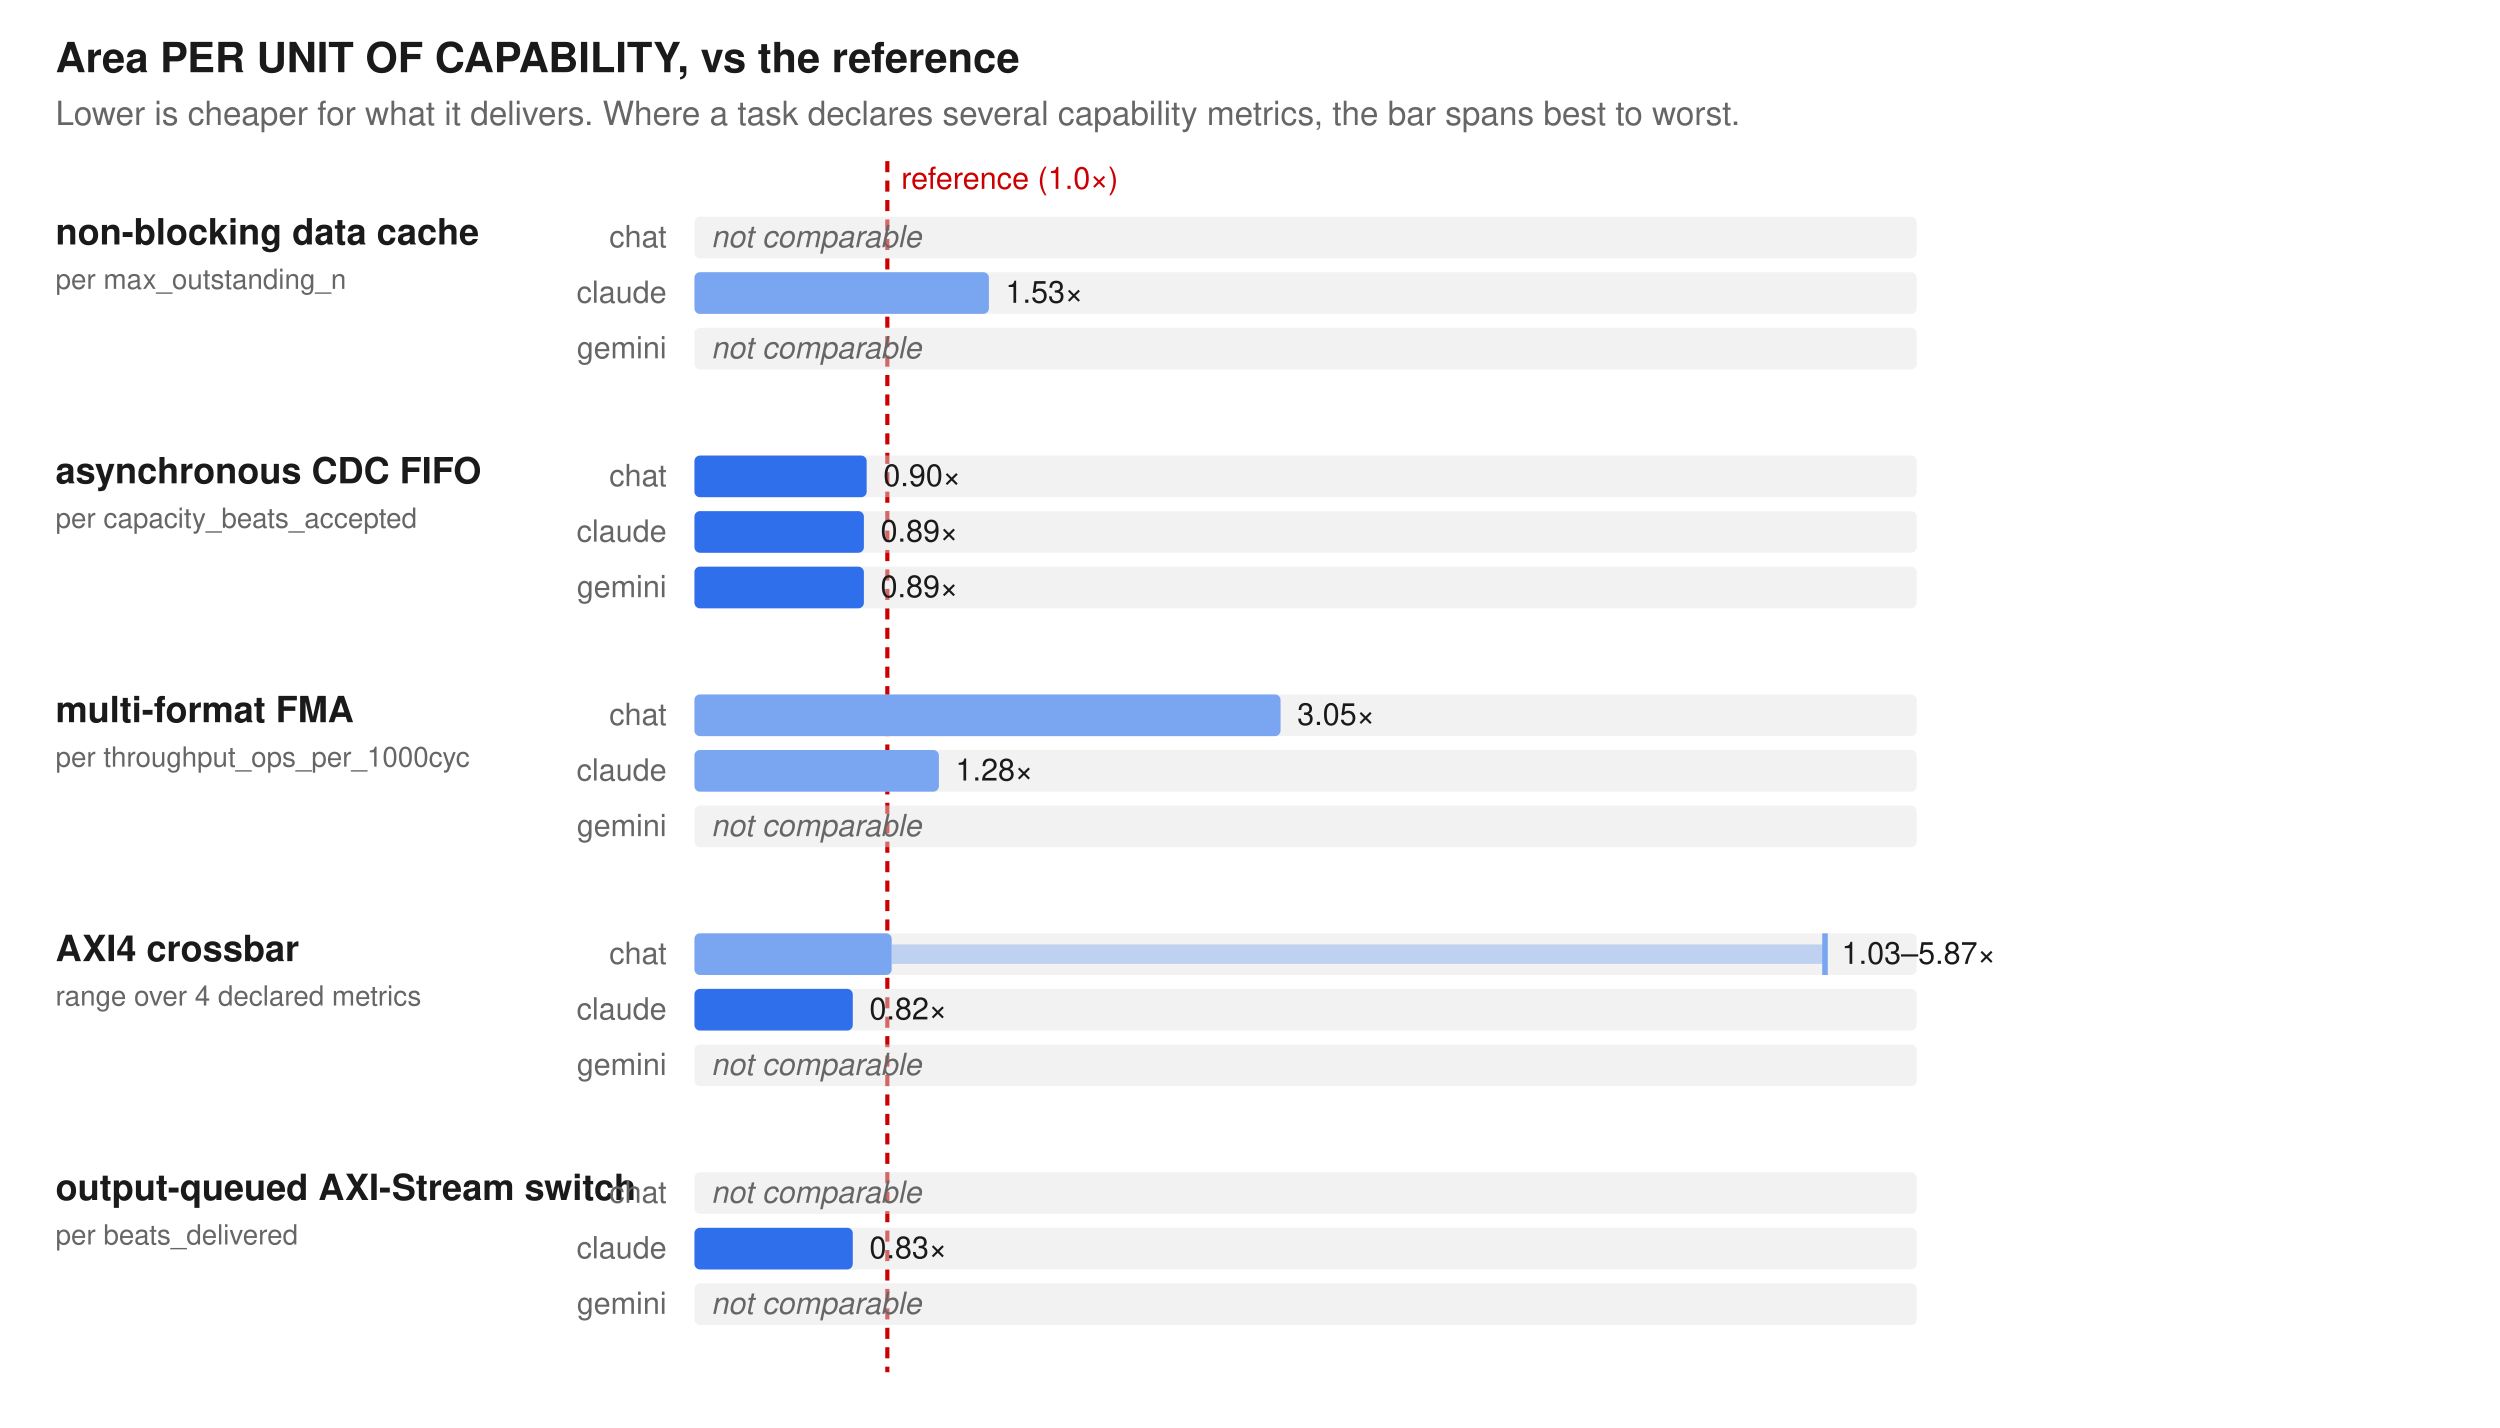
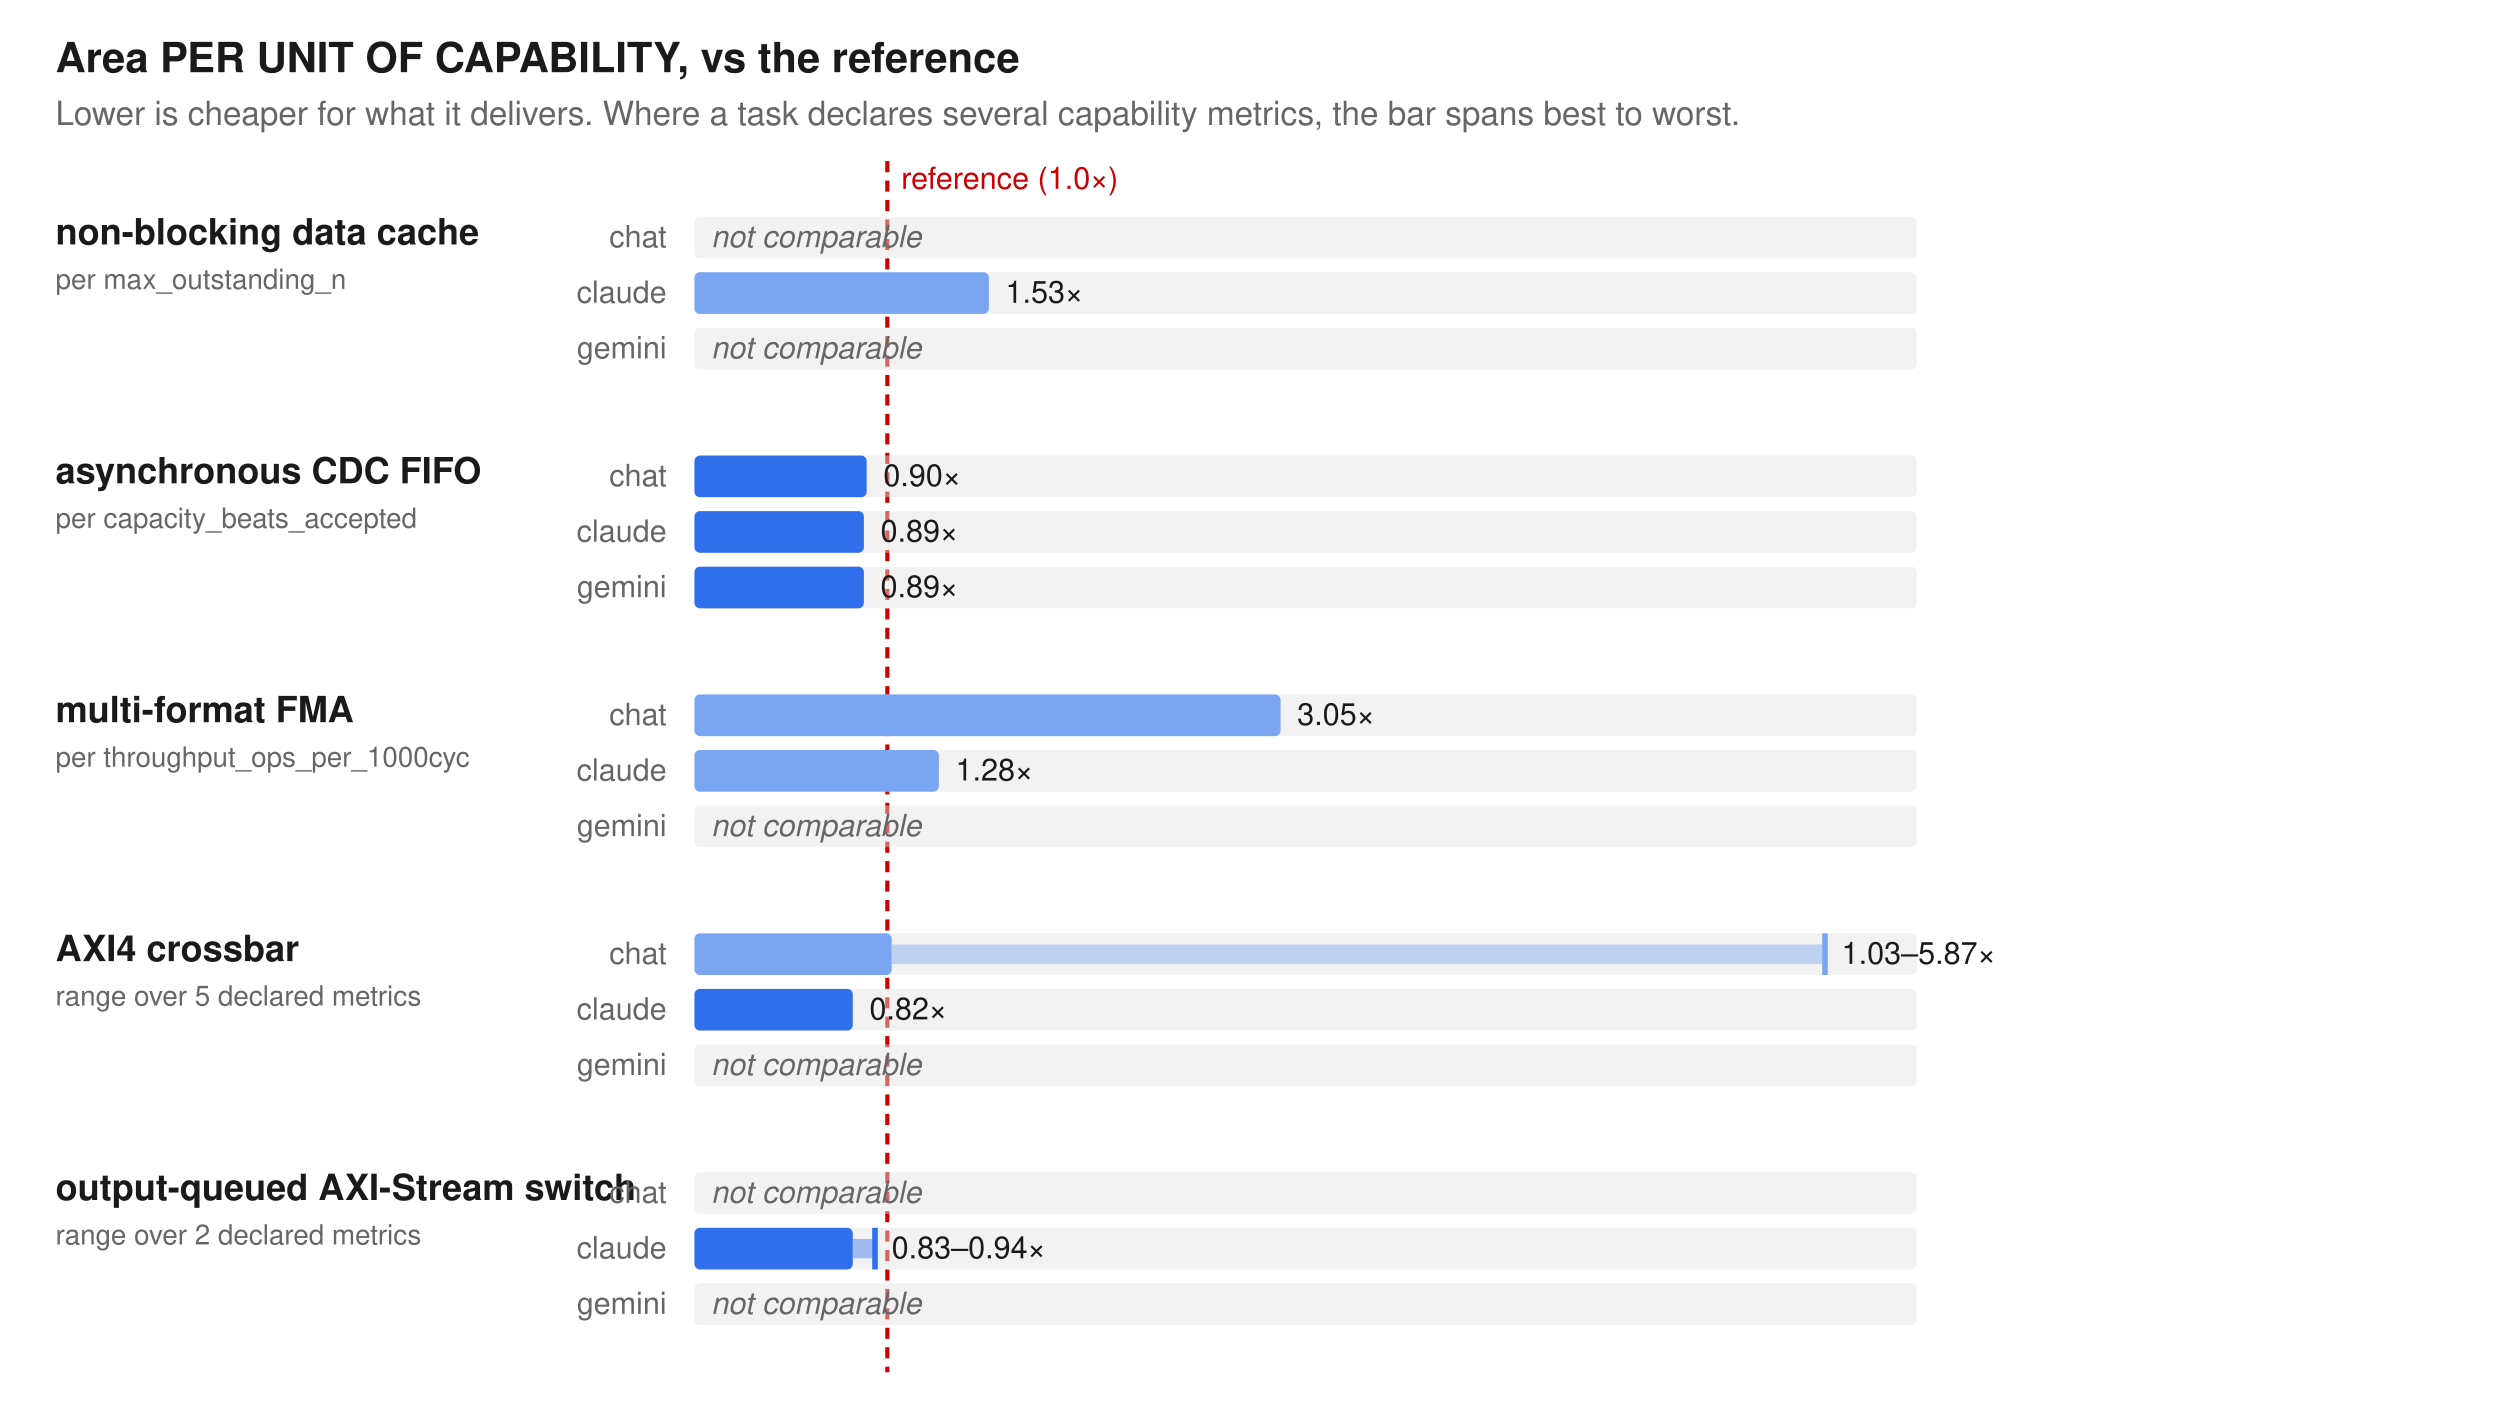
<svg xmlns="http://www.w3.org/2000/svg" viewBox="0 0 900 514" font-family="-apple-system,BlinkMacSystemFont,Segoe UI,Helvetica,Arial,sans-serif">
  <rect width="900" height="514" fill="none" />
  <text x="20" y="26" fill="#1a1a1a" font-size="15" font-weight="600">Area PER UNIT OF CAPABILITY, vs the reference</text>
  <text x="20" y="45" fill="#666" font-size="12">Lower is cheaper for what it delivers. Where a task declares several capability metrics, the bar spans best to worst.</text>
  <line x1="319.439" y1="58" x2="319.439" y2="494" stroke="#c00" stroke-width="1.5" stroke-dasharray="4 3" />
  <text x="324.439" y="68" fill="#c00" font-size="11">reference (1.0×)</text>
  <text x="20" y="88" fill="#1a1a1a" font-size="13" font-weight="600">non-blocking data cache</text>
  <text x="20" y="104" fill="#666" font-size="10">per max_outstanding_n</text>
  <text x="240" y="89" fill="#666" font-size="11" text-anchor="end">chat</text>
  <rect x="250" y="78" width="440" height="15" rx="2" fill="#e3e3e3" opacity="0.45" />
  <text x="256" y="89" fill="#666" font-size="11" font-style="italic">not comparable</text>
  <text x="240" y="109" fill="#666" font-size="11" text-anchor="end">claude</text>
  <rect x="250" y="98" width="440" height="15" rx="2" fill="#e3e3e3" opacity="0.45" />
  <rect x="250" y="98" width="106" height="15" rx="2" fill="#7aa5f0" />
  <text x="362" y="109" fill="#1a1a1a" font-size="11">1.53×</text>
  <text x="240" y="129" fill="#666" font-size="11" text-anchor="end">gemini</text>
  <rect x="250" y="118" width="440" height="15" rx="2" fill="#e3e3e3" opacity="0.45" />
  <text x="256" y="129" fill="#666" font-size="11" font-style="italic">not comparable</text>
  <text x="20" y="174" fill="#1a1a1a" font-size="13" font-weight="600">asynchronous CDC FIFO</text>
  <text x="20" y="190" fill="#666" font-size="10">per capacity_beats_accepted</text>
  <text x="240" y="175" fill="#666" font-size="11" text-anchor="end">chat</text>
  <rect x="250" y="164" width="440" height="15" rx="2" fill="#e3e3e3" opacity="0.45" />
  <rect x="250" y="164" width="62" height="15" rx="2" fill="#2f6feb" />
  <text x="318" y="175" fill="#1a1a1a" font-size="11">0.90×</text>
  <text x="240" y="195" fill="#666" font-size="11" text-anchor="end">claude</text>
  <rect x="250" y="184" width="440" height="15" rx="2" fill="#e3e3e3" opacity="0.45" />
  <rect x="250" y="184" width="61" height="15" rx="2" fill="#2f6feb" />
  <text x="317" y="195" fill="#1a1a1a" font-size="11">0.89×</text>
  <text x="240" y="215" fill="#666" font-size="11" text-anchor="end">gemini</text>
  <rect x="250" y="204" width="440" height="15" rx="2" fill="#e3e3e3" opacity="0.45" />
  <rect x="250" y="204" width="61" height="15" rx="2" fill="#2f6feb" />
  <text x="317" y="215" fill="#1a1a1a" font-size="11">0.89×</text>
  <text x="20" y="260" fill="#1a1a1a" font-size="13" font-weight="600">multi-format FMA</text>
  <text x="20" y="276" fill="#666" font-size="10">per throughput_ops_per_1000cyc</text>
  <text x="240" y="261" fill="#666" font-size="11" text-anchor="end">chat</text>
  <rect x="250" y="250" width="440" height="15" rx="2" fill="#e3e3e3" opacity="0.45" />
  <rect x="250" y="250" width="211" height="15" rx="2" fill="#7aa5f0" />
  <text x="467" y="261" fill="#1a1a1a" font-size="11">3.05×</text>
  <text x="240" y="281" fill="#666" font-size="11" text-anchor="end">claude</text>
  <rect x="250" y="270" width="440" height="15" rx="2" fill="#e3e3e3" opacity="0.45" />
  <rect x="250" y="270" width="88" height="15" rx="2" fill="#7aa5f0" />
  <text x="344" y="281" fill="#1a1a1a" font-size="11">1.28×</text>
  <text x="240" y="301" fill="#666" font-size="11" text-anchor="end">gemini</text>
  <rect x="250" y="290" width="440" height="15" rx="2" fill="#e3e3e3" opacity="0.45" />
  <text x="256" y="301" fill="#666" font-size="11" font-style="italic">not comparable</text>
  <text x="20" y="346" fill="#1a1a1a" font-size="13" font-weight="600">AXI4 crossbar</text>
-   <text x="20" y="362" fill="#666" font-size="10">range over 4 declared metrics</text>
+   <text x="20" y="362" fill="#666" font-size="10">range over 5 declared metrics</text>
  <text x="240" y="347" fill="#666" font-size="11" text-anchor="end">chat</text>
  <rect x="250" y="336" width="440" height="15" rx="2" fill="#e3e3e3" opacity="0.45" />
  <rect x="250" y="336" width="71" height="15" rx="2" fill="#7aa5f0" />
  <rect x="321" y="340" width="336" height="7" fill="#7aa5f0" opacity="0.42" />
  <line x1="657" y1="336" x2="657" y2="351" stroke="#7aa5f0" stroke-width="2" />
  <text x="663" y="347" fill="#1a1a1a" font-size="11">1.03–5.87×</text>
  <text x="240" y="367" fill="#666" font-size="11" text-anchor="end">claude</text>
  <rect x="250" y="356" width="440" height="15" rx="2" fill="#e3e3e3" opacity="0.45" />
  <rect x="250" y="356" width="57" height="15" rx="2" fill="#2f6feb" />
  <text x="313" y="367" fill="#1a1a1a" font-size="11">0.82×</text>
  <text x="240" y="387" fill="#666" font-size="11" text-anchor="end">gemini</text>
  <rect x="250" y="376" width="440" height="15" rx="2" fill="#e3e3e3" opacity="0.45" />
  <text x="256" y="387" fill="#666" font-size="11" font-style="italic">not comparable</text>
  <text x="20" y="432" fill="#1a1a1a" font-size="13" font-weight="600">output-queued AXI-Stream switch</text>
-   <text x="20" y="448" fill="#666" font-size="10">per beats_delivered</text>
+   <text x="20" y="448" fill="#666" font-size="10">range over 2 declared metrics</text>
  <text x="240" y="433" fill="#666" font-size="11" text-anchor="end">chat</text>
  <rect x="250" y="422" width="440" height="15" rx="2" fill="#e3e3e3" opacity="0.45" />
  <text x="256" y="433" fill="#666" font-size="11" font-style="italic">not comparable</text>
  <text x="240" y="453" fill="#666" font-size="11" text-anchor="end">claude</text>
  <rect x="250" y="442" width="440" height="15" rx="2" fill="#e3e3e3" opacity="0.45" />
  <rect x="250" y="442" width="57" height="15" rx="2" fill="#2f6feb" />
-   <text x="313" y="453" fill="#1a1a1a" font-size="11">0.83×</text>
+   <rect x="307" y="446" width="8" height="7" fill="#2f6feb" opacity="0.42" />
+   <line x1="315" y1="442" x2="315" y2="457" stroke="#2f6feb" stroke-width="2" />
+   <text x="321" y="453" fill="#1a1a1a" font-size="11">0.83–0.94×</text>
  <text x="240" y="473" fill="#666" font-size="11" text-anchor="end">gemini</text>
  <rect x="250" y="462" width="440" height="15" rx="2" fill="#e3e3e3" opacity="0.45" />
  <text x="256" y="473" fill="#666" font-size="11" font-style="italic">not comparable</text>
</svg>
